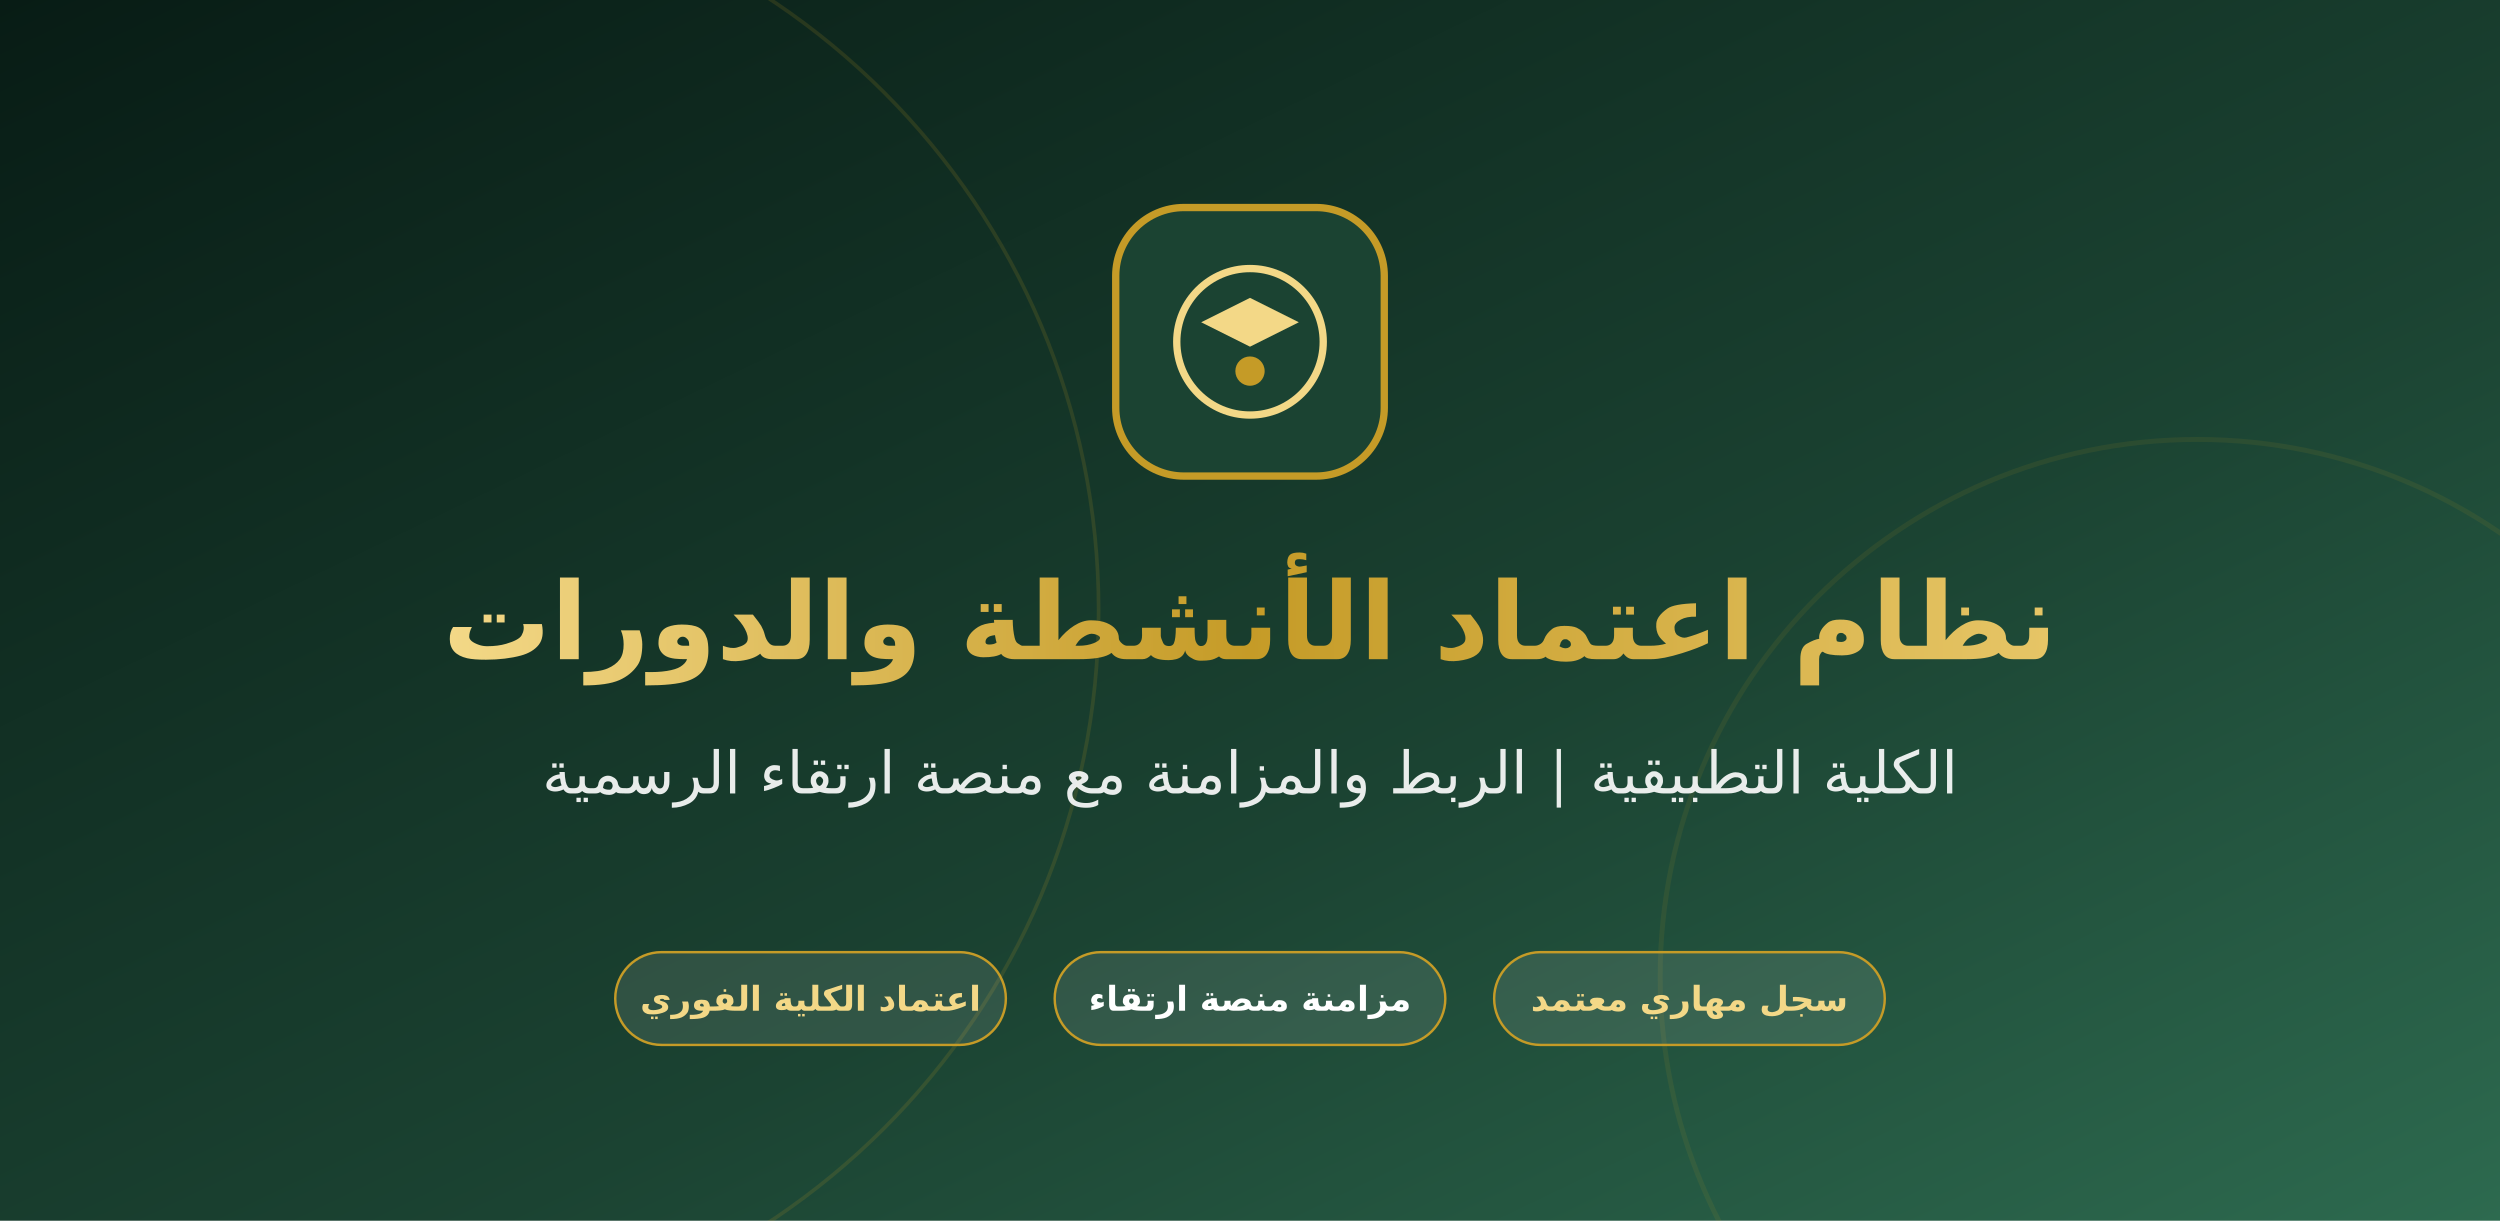
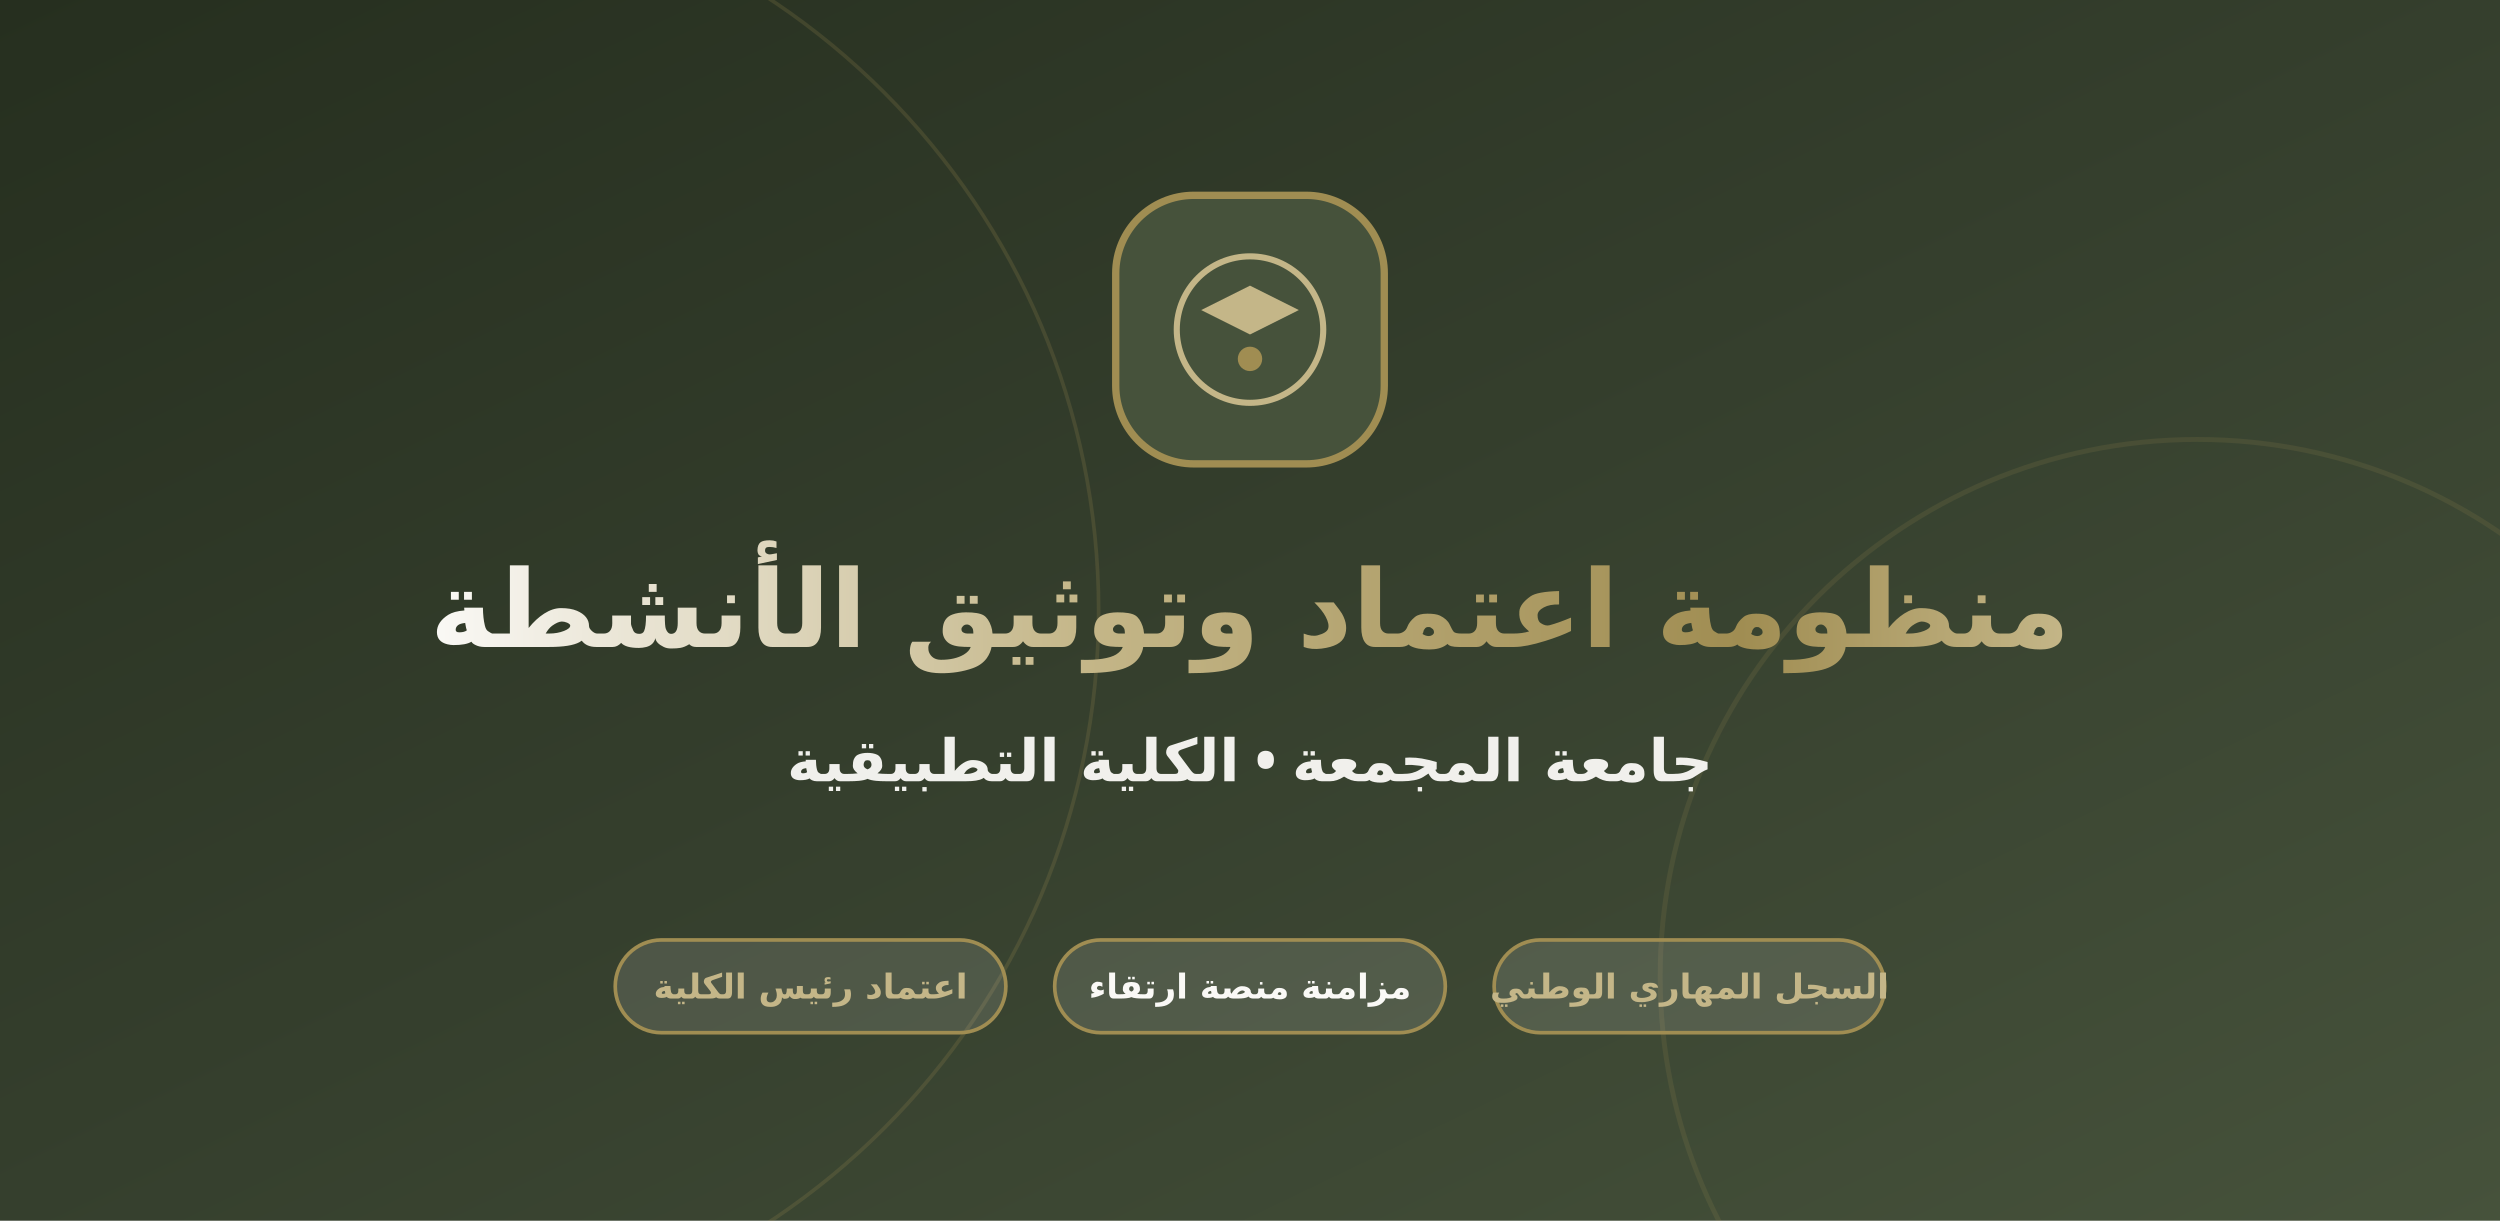
<svg xmlns="http://www.w3.org/2000/svg" viewBox="0 0 1024 500" width="1024" height="500">
  <defs>
    <linearGradient id="bannerBg" x1="0%" y1="0%" x2="100%" y2="100%">
-       <stop offset="0%" stop-color="#081c15" />
-       <stop offset="60%" stop-color="#1b4332" />
-       <stop offset="100%" stop-color="#2d6a4f" />
+       <stop offset="0%" stop-color="#262F1F" />
+       <stop offset="50%" stop-color="#353F2D" />
+       <stop offset="100%" stop-color="#46523B" />
    </linearGradient>
-     <linearGradient id="goldText" x1="0%" y1="0%" x2="100%" y2="0%">
-       <stop offset="0%" stop-color="#f3d887" />
-       <stop offset="50%" stop-color="#c59b27" />
-       <stop offset="100%" stop-color="#e6c566" />
+     <linearGradient id="goldGrad" x1="0%" y1="0%" x2="100%" y2="0%">
+       <stop offset="0%" stop-color="#FAF9F6" />
+       <stop offset="40%" stop-color="#C4B688" />
+       <stop offset="80%" stop-color="#A08D52" />
+       <stop offset="100%" stop-color="#C4B688" />
    </linearGradient>
  </defs>
  <rect width="1024" height="500" fill="url(#bannerBg)" />
-   <circle cx="150" cy="250" r="300" fill="none" stroke="#c59b27" stroke-width="1.5" stroke-opacity="0.15" />
-   <circle cx="900" cy="400" r="220" fill="none" stroke="#c59b27" stroke-width="2" stroke-opacity="0.1" />
-   <g transform="translate(512, 180)">
-     <rect x="-55" y="-95" width="110" height="110" rx="28" fill="#1b4332" stroke="#c59b27" stroke-width="3" />
-     <circle cx="0" cy="-40" r="30" fill="none" stroke="#f3d887" stroke-width="3" />
-     <polygon points="0,-58 20,-48 0,-38 -20,-48" fill="#f3d887" />
-     <circle cx="0" cy="-28" r="6" fill="#c59b27" />
+   <circle cx="150" cy="250" r="300" fill="none" stroke="#A08D52" stroke-width="1.5" stroke-opacity="0.2" />
+   <circle cx="900" cy="400" r="220" fill="none" stroke="#A08D52" stroke-width="2" stroke-opacity="0.15" />
+   <g transform="translate(512, 175)">
+     <rect x="-55" y="-95" width="110" height="110" rx="32" fill="#46523B" stroke="#A08D52" stroke-width="3" />
+     <circle cx="0" cy="-40" r="30" fill="none" stroke="#C4B688" stroke-width="2.5" />
+     <polygon points="0,-58 20,-48 0,-38 -20,-48" fill="#C4B688" />
+     <circle cx="0" cy="-28" r="5" fill="#A08D52" />
  </g>
-   <text x="512" y="270" text-anchor="middle" fill="url(#goldText)" font-family="'Tajawal', sans-serif" font-size="44" font-weight="900">نظام اعتماد الأنشطة والدورات</text>
-   <text x="512" y="325" text-anchor="middle" fill="#ffffff" font-family="'Tajawal', sans-serif" font-size="24" font-weight="500" opacity="0.9">الكلية التطبيقية | الربط والمزامنة مع منصة ارتقاء الرسمية</text>
-   <g transform="translate(512, 390)">
-     <rect x="-260" y="0" width="160" height="38" rx="19" fill="#ffffff" fill-opacity="0.1" stroke="#c59b27" stroke-width="1" />
-     <text x="-180" y="24" text-anchor="middle" fill="#f3d887" font-family="'Tajawal', sans-serif" font-size="14" font-weight="700">اعتماد الكلية الفوري</text>
-     <rect x="-80" y="0" width="160" height="38" rx="19" fill="#ffffff" fill-opacity="0.1" stroke="#c59b27" stroke-width="1" />
-     <text x="0" y="24" text-anchor="middle" fill="#ffffff" font-family="'Tajawal', sans-serif" font-size="14" font-weight="700">مزامنة منصة ارتقاء</text>
-     <rect x="100" y="0" width="160" height="38" rx="19" fill="#ffffff" fill-opacity="0.1" stroke="#c59b27" stroke-width="1" />
-     <text x="180" y="24" text-anchor="middle" fill="#f3d887" font-family="'Tajawal', sans-serif" font-size="14" font-weight="700">سجل مهاري معتمد</text>
+   <text x="512" y="265" text-anchor="middle" fill="url(#goldGrad)" font-family="'Tajawal', sans-serif" font-size="44" font-weight="900">منظومة اعتماد وتوثيق الأنشطة</text>
+   <text x="512" y="320" text-anchor="middle" fill="#FAF9F6" font-family="'Tajawal', sans-serif" font-size="24" font-weight="600" opacity="0.95">جامعة المجمعة • الكلية التطبيقية</text>
+   <g transform="translate(512, 385)">
+     <rect x="-260" y="0" width="160" height="38" rx="19" fill="#ffffff" fill-opacity="0.12" stroke="#A08D52" stroke-width="1.5" />
+     <text x="-180" y="24" text-anchor="middle" fill="#C4B688" font-family="'Tajawal', sans-serif" font-size="14" font-weight="700">اعتماد رئيس الكلية</text>
+     <rect x="-80" y="0" width="160" height="38" rx="19" fill="#ffffff" fill-opacity="0.12" stroke="#A08D52" stroke-width="1.5" />
+     <text x="0" y="24" text-anchor="middle" fill="#FAF9F6" font-family="'Tajawal', sans-serif" font-size="14" font-weight="700">مزامنة منصة ارتقاء</text>
+     <rect x="100" y="0" width="160" height="38" rx="19" fill="#ffffff" fill-opacity="0.12" stroke="#A08D52" stroke-width="1.5" />
+     <text x="180" y="24" text-anchor="middle" fill="#C4B688" font-family="'Tajawal', sans-serif" font-size="14" font-weight="700">السجل المهاري الوطني</text>
  </g>
</svg>
